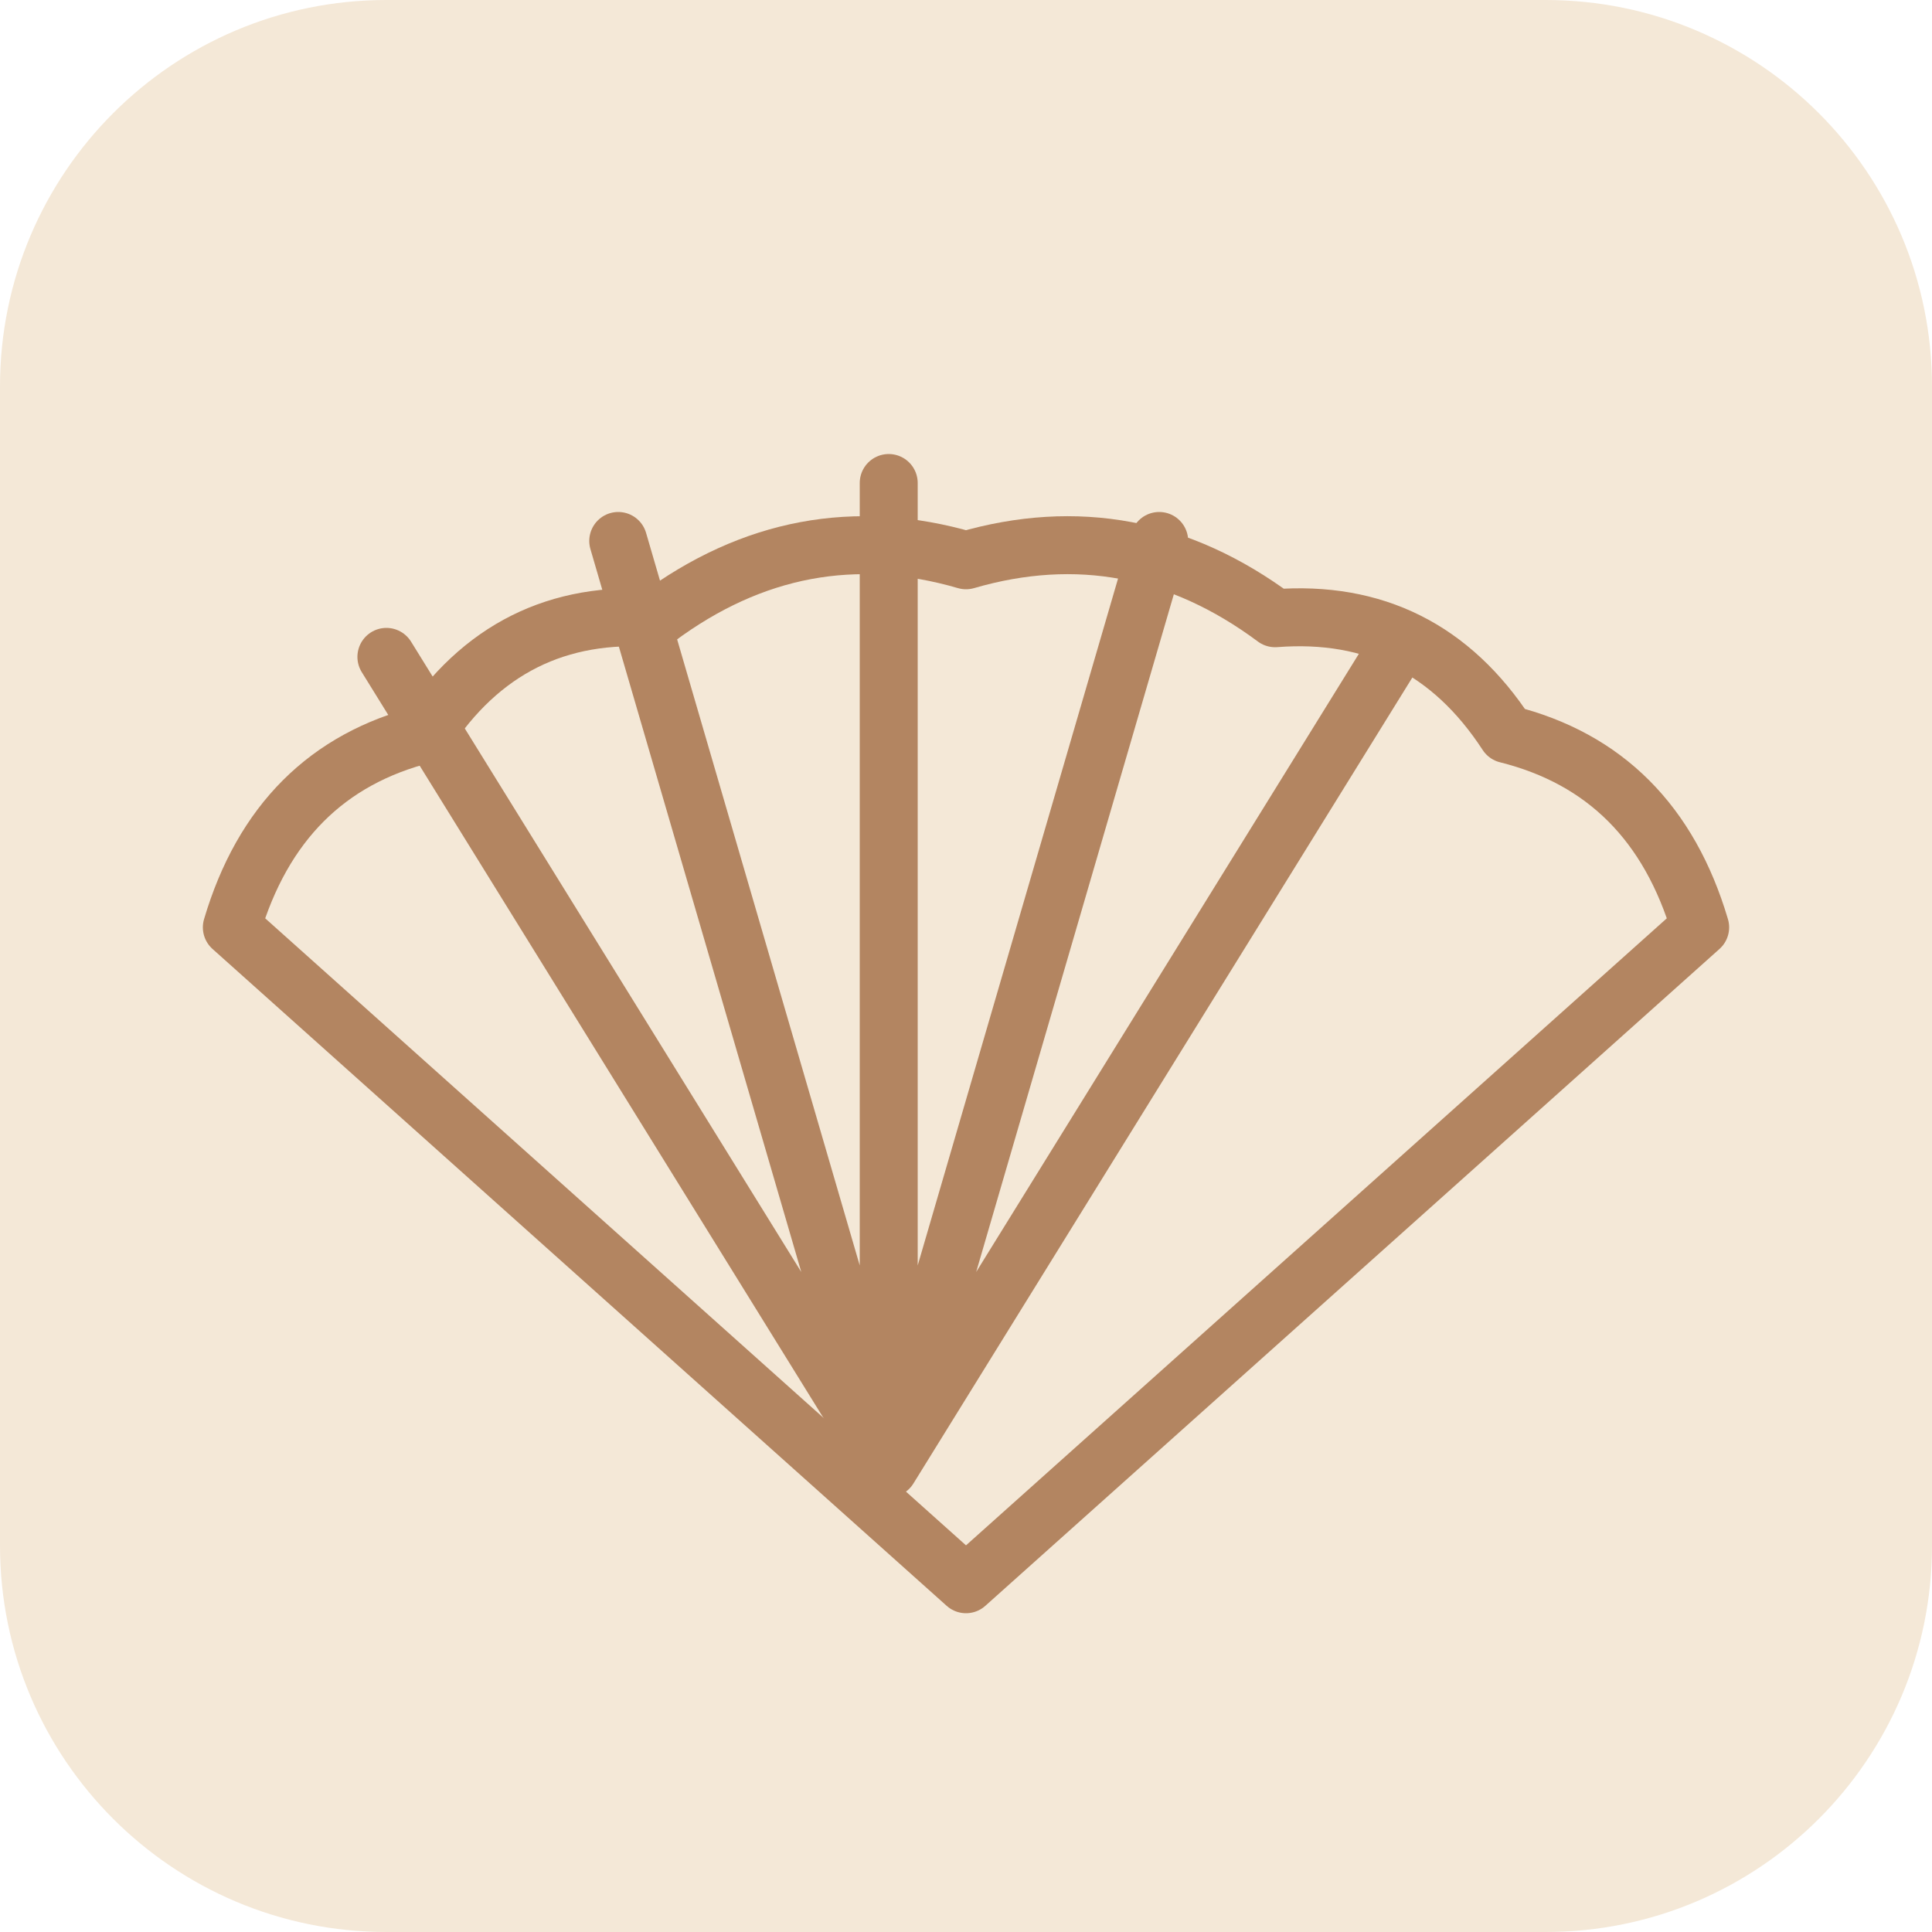
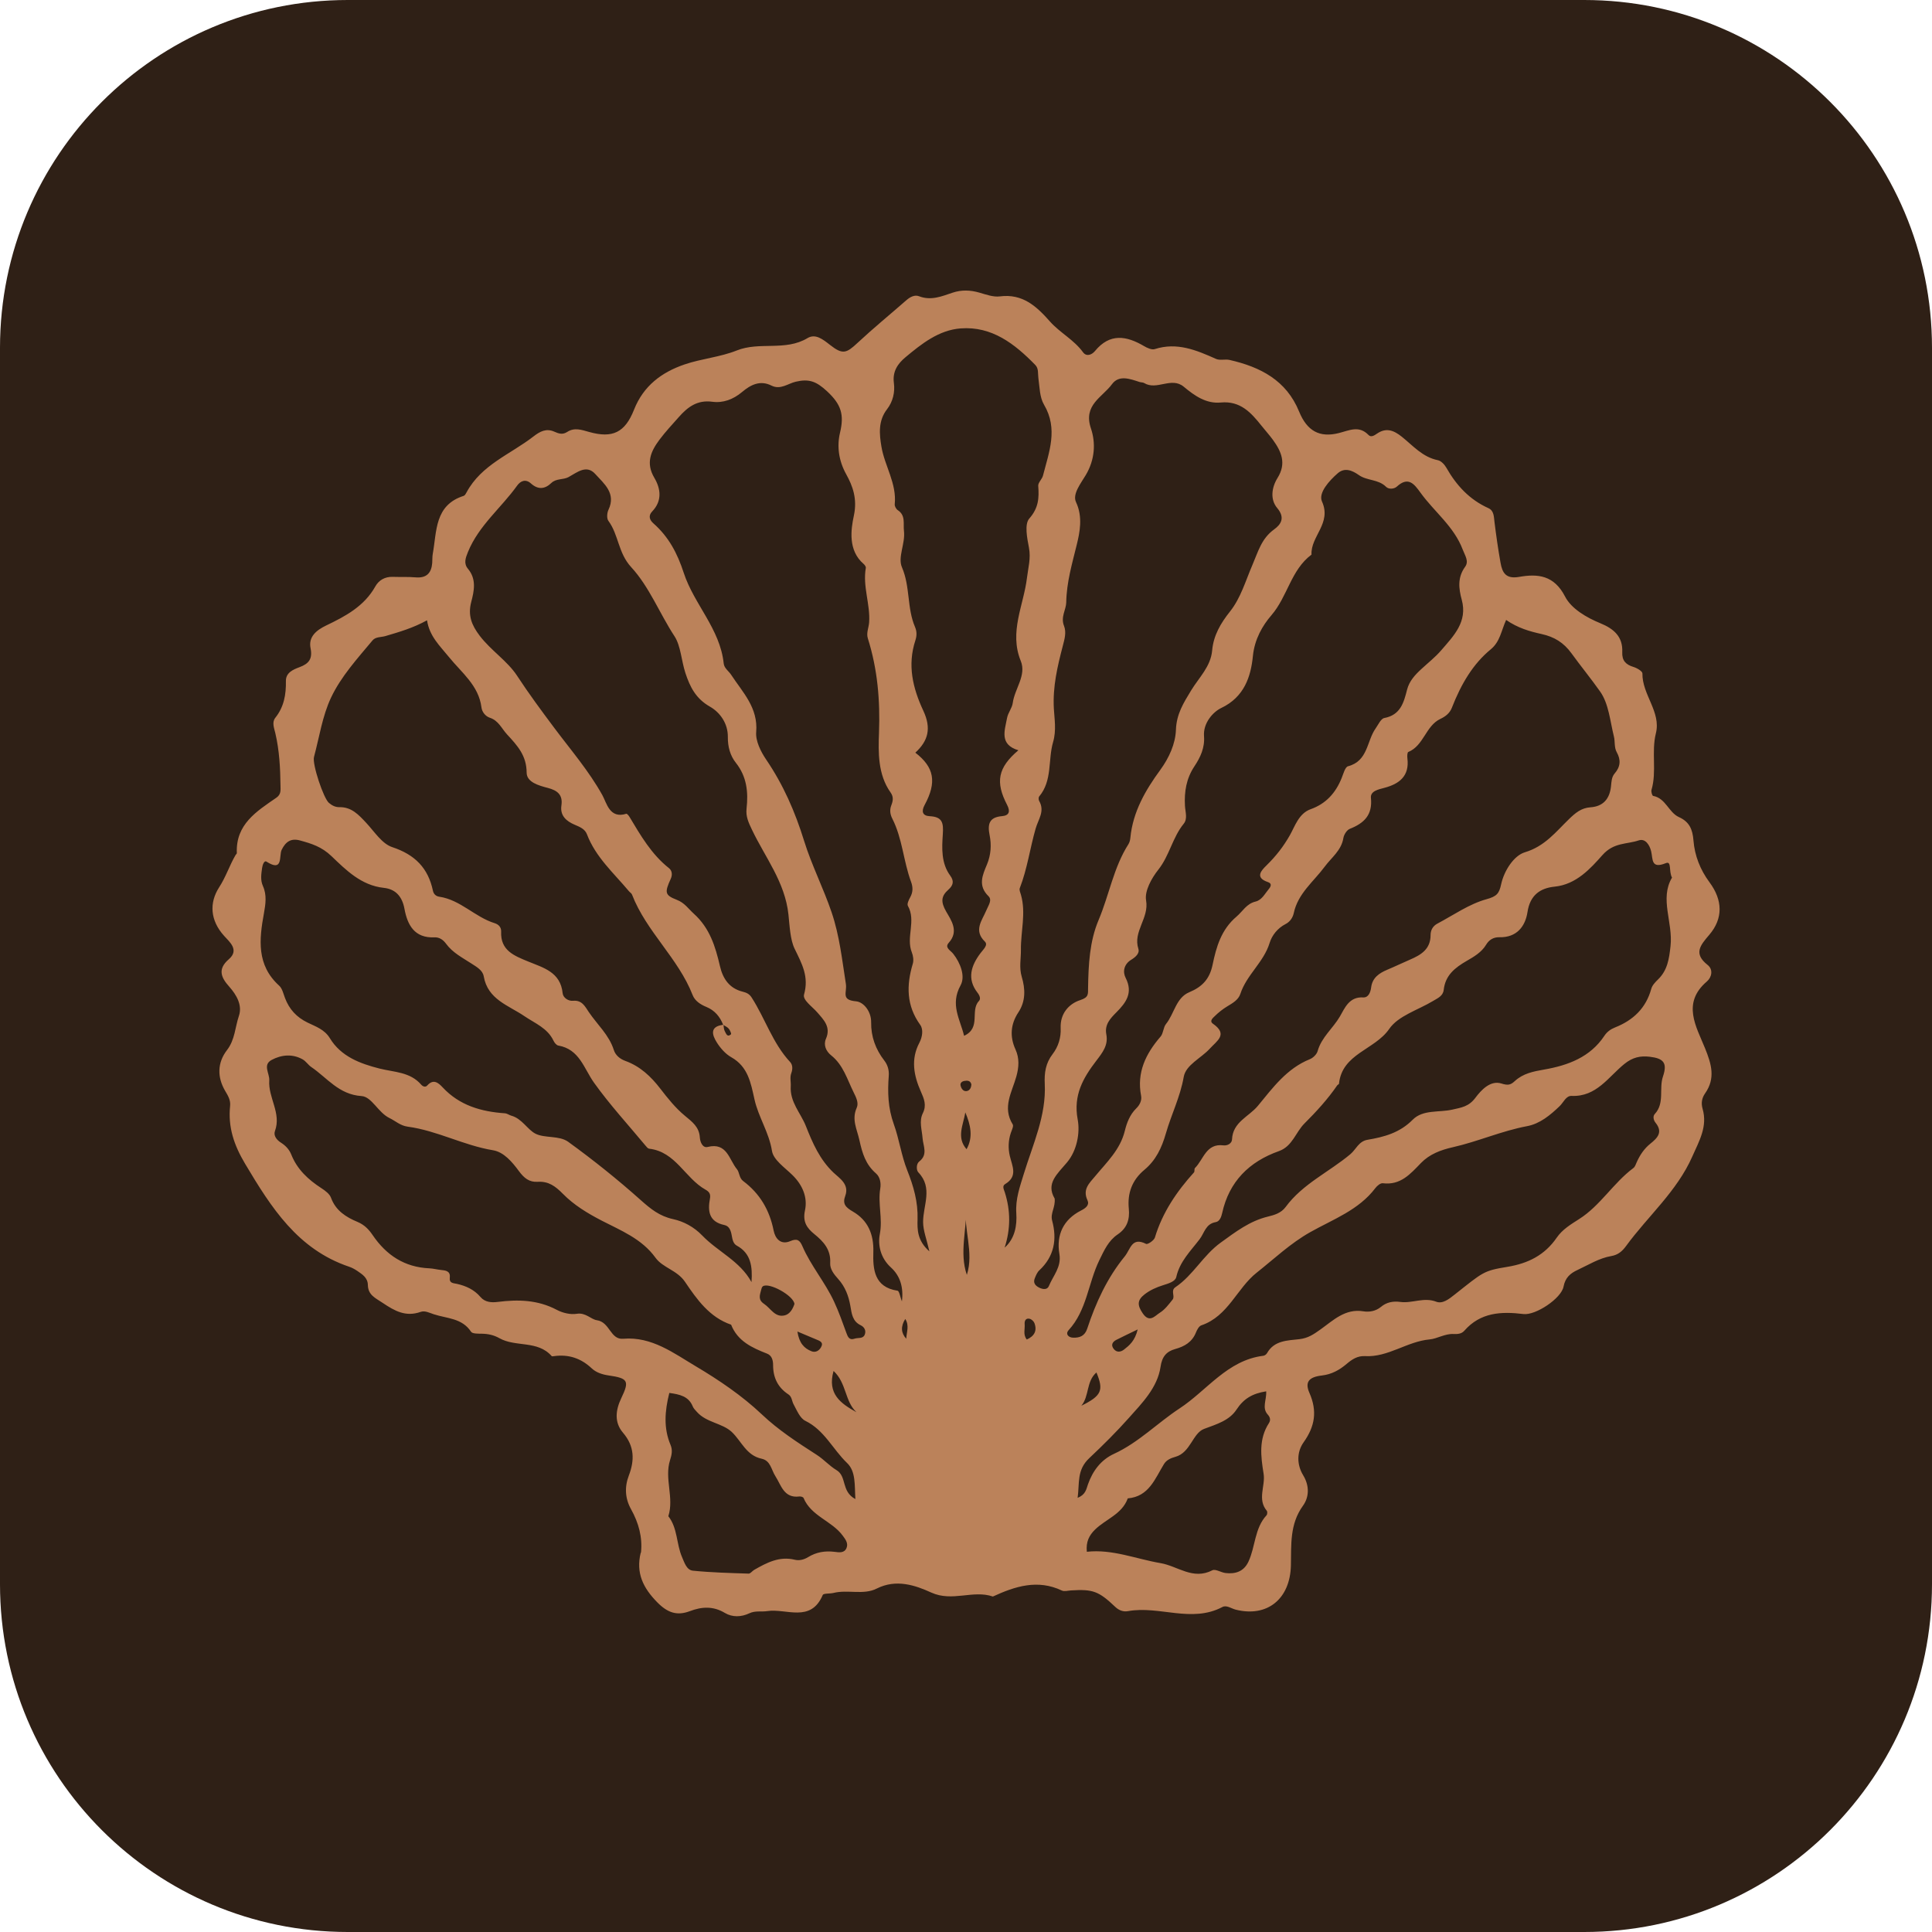
- <svg xmlns="http://www.w3.org/2000/svg" viewBox="0 0 100 100">
-   <rect width="100" height="100" rx="20" fill="#f4e8d7" />
-   <g fill="none" stroke="#b38561" stroke-width="3" stroke-linecap="round" stroke-linejoin="round">
-     <path d="M16 54 Q18.4 45.9 26 44 Q30.3 37.4 38 38 Q45.4 32.5 54 35 Q62.6 32.5 70 38 Q77.7 37.4 82 44 Q89.6 45.9 92 54 L54 88 Z" transform="translate(-4 -6)" />
-     <path d="M50 82 L24 40 M50 82 L36 34 M50 82 L50 31 M50 82 L64 34 M50 82 L76 40" transform="translate(-4 -6)" />
+ <svg xmlns="http://www.w3.org/2000/svg" viewBox="0 0 100 100" role="img" aria-label="La Marquessa">
+   <rect width="100" height="100" rx="18" fill="#2F2016" />
+   <g transform="translate(11.000 15.034) scale(0.145691)" fill="#BB825A">
+     <path d="M152.22,448.44c.58-5.48-.8-10.55-3.55-15.49-2.07-3.71-2.35-7.77-.78-11.89,2.08-5.43,2.07-10.42-2.07-15.26-3.11-3.63-2.67-7.96-.58-12.31,2.94-6.12,2.38-7.03-4.54-8.03-2.28-.33-4.43-1.06-5.95-2.49-3.88-3.65-8.27-5.08-13.46-4.36-.27.04-.68.12-.8-.02-4.99-5.69-12.79-3.11-18.55-6.35-2.03-1.14-3.99-1.55-6.21-1.6-1.34-.03-3.38.06-3.88-.7-3.2-4.88-8.54-4.67-13.2-6.2-1.59-.52-3.19-1.39-4.69-.86-5.31,1.88-9.2-.3-13.52-3.2-2.64-1.77-5.18-2.79-5.25-6.37-.05-2.56-1.97-3.76-3.77-4.99-.9-.61-1.89-1.15-2.91-1.49-18.28-6.18-27.68-21.04-36.92-36.54-3.98-6.67-6.13-13.07-5.34-20.61.21-2.05-.75-3.6-1.75-5.29-2.89-4.92-2.8-10.05.65-14.52,2.84-3.68,2.86-8.13,4.23-12.16,1.26-3.74-.78-7.37-3.45-10.38-2.8-3.14-4.29-6.15-.15-9.72,3.81-3.28.32-6.13-1.66-8.31-4.95-5.47-5.35-11.72-1.76-17.27,2.41-3.71,3.67-7.77,5.83-11.46.14-.24.46-.46.45-.67-.46-10.22,7-14.83,14.03-19.68,1.72-1.19,1.5-2.62,1.48-4.26-.07-6.28-.4-12.53-1.83-18.65-.44-1.89-1.3-3.87,0-5.51,3.08-3.87,3.83-8.24,3.75-13.01-.05-2.98,2.49-4.08,4.8-4.94,3.26-1.21,4.75-2.86,3.96-6.76-.81-4.04,2.06-6.39,5.54-8.06,6.86-3.29,13.52-6.82,17.47-13.88,1.23-2.21,3.41-3.49,6.16-3.4,2.72.09,5.46-.05,8.17.18,3.82.32,5.59-1.49,5.88-5.1.09-1.09,0-2.2.2-3.27,1.45-8.03.62-17.29,10.99-20.59.43-.14.76-.78,1.02-1.25,5.26-9.8,15.57-13.5,23.72-19.82,2.35-1.82,4.57-3.02,7.45-1.73,1.56.69,2.93,1.17,4.59.09,2.55-1.66,5.07-.75,7.81.02,8.27,2.32,12.72.21,15.92-7.92,3.35-8.49,9.83-13.3,17.93-16.07,6.04-2.07,12.65-2.6,18.55-4.96,8.15-3.27,17.26.34,25.15-4.4,2.84-1.71,5.51.47,8.04,2.45,4.45,3.49,5.78,2.94,9.7-.72,5.62-5.24,11.59-10.12,17.38-15.19,1.32-1.16,2.96-2.02,4.49-1.42,4.25,1.65,8.02.06,11.87-1.24,3.23-1.09,6.39-.97,9.65-.02,2.34.68,4.88,1.61,7.19,1.32,8.09-1.04,12.99,3.46,17.81,8.91,3.53,3.99,8.53,6.49,11.76,10.94,1.21,1.66,3.13.91,4.24-.44,5.27-6.41,11.15-5.45,17.42-1.76,1.12.66,2.76,1.42,3.81,1.08,7.92-2.55,14.81.37,21.78,3.48,1.39.62,3.27.01,4.83.37,10.89,2.49,20.13,7.19,24.68,18.33,2.8,6.85,7.21,9.38,14.1,7.65,3.77-.95,7.18-2.82,10.58.69.87.9,2.01.19,2.93-.45,3.27-2.28,5.96-1.27,8.86,1.04,3.97,3.17,7.38,7.26,12.82,8.35,1.15.23,2.38,1.54,3.02,2.67,3.57,6.29,8.22,11.34,14.93,14.36,2.02.91,1.94,3.03,2.18,4.96.6,4.84,1.29,9.68,2.15,14.49.63,3.56,1.93,5.8,6.6,4.98,6.61-1.16,12.41-.63,16.33,7,2.21,4.3,7.58,7.45,12.57,9.49,4.77,1.96,7.99,4.76,7.74,10.24-.14,3.01,1.26,4.44,3.99,5.27,1.23.37,3.18,1.52,3.17,2.29-.12,7.54,6.68,13.66,4.79,21.26-1.67,6.7.37,13.53-1.56,20.12-.19.63.24,2.08.57,2.14,4.5.82,5.51,5.87,9.16,7.52,3.72,1.69,4.86,4.29,5.18,8.33.42,5.33,2.38,10.38,5.69,14.83,4.72,6.36,4.89,12.86-.08,18.68-3.19,3.73-5.71,6.65-.58,10.7,2.07,1.64,1.45,4.4-.26,5.86-9.01,7.71-3.78,16.03-.67,23.71,2.31,5.7,3.78,10.7.02,16.07-1.2,1.71-1.43,3.54-.88,5.46,1.82,6.32-1.21,11.41-3.64,16.92-5.49,12.45-15.77,21.18-23.55,31.84-1.37,1.88-2.9,3.16-5.21,3.55-4.38.75-8.11,3.13-12.05,4.96-2.53,1.17-4.34,2.7-4.95,5.91-.8,4.2-9.92,10.27-14.24,9.74-7.91-.97-15.29-.61-21.03,5.95-.97,1.11-2.41,1.21-3.79,1.14-3.06-.16-5.87,1.69-8.47,1.92-8.09.72-14.76,6.4-23,5.94-2.68-.15-4.63,1.15-6.57,2.8-2.51,2.13-5.28,3.68-8.74,4.08-4.61.54-6.14,2.3-4.45,6.16,2.86,6.51,1.98,11.9-2.06,17.58-2.48,3.48-2.43,7.97-.15,11.71,2.32,3.82,2.1,7.81-.08,10.83-4.76,6.58-4.12,13.91-4.28,21.19-.27,11.93-8.4,18.54-19.62,15.72-1.57-.4-3.25-1.71-4.71-.94-10.98,5.8-22.44-.55-33.54,1.47-1.66.3-3.2-.25-4.5-1.48-5.94-5.64-7.97-6.37-15.8-5.88-1.07.07-2.33.45-3.2.04-8.62-4.08-16.6-1.51-24.51,2.13-7.1-2.44-14.37,2.01-21.91-1.42-5.66-2.58-12.44-4.9-19.35-1.41-4.72,2.39-10.28.28-15.35,1.55-1.3.33-3.56.08-3.84.74-4.26,10.01-12.98,4.67-19.72,5.72-2.05.32-4.25-.23-6.34.77-2.88,1.37-6.04,1.47-8.7-.12-4.17-2.49-8.18-2.25-12.47-.63-4.55,1.72-7.9.57-11.55-3.14-5.03-5.11-7.64-10.39-5.89-17.61ZM181.51,260.83c.15.79.11,1.69.49,2.34.44.75.82,2.33,2.2,1.09.2-.18-.35-1.46-.81-2-.49-.59-1.3-.91-1.97-1.35-1.14-2.92-3.02-5.16-5.98-6.37-2.1-.86-4.07-2.16-4.86-4.19-5.13-13.16-16.46-22.56-21.55-35.73-.18-.47-.75-.78-1.1-1.2-5.37-6.43-11.81-12.07-14.9-20.2-.72-1.9-2.54-2.64-4.37-3.41-2.91-1.24-5.25-3.19-4.71-6.83.57-3.87-1.5-5.38-4.84-6.25-3.19-.83-7.49-2.02-7.51-5.42-.04-6.11-3.25-9.57-6.97-13.6-1.95-2.11-3-4.88-6.11-5.91-1.59-.53-2.78-2.07-2.98-3.7-.97-7.78-7.12-12.39-11.49-17.8-3.25-4.02-6.98-7.41-7.84-13.12-5,2.76-9.91,4.17-14.8,5.61-1.55.46-3.45.2-4.57,1.54-5.39,6.46-11.2,12.82-14.75,20.36-3.07,6.52-4.14,13.99-6.04,21.05-.68,2.55,3.38,14.68,5.3,16.31,1.08.92,2.3,1.55,3.71,1.52,4.34-.09,6.87,2.72,9.53,5.56,2.91,3.11,5.61,7.44,9.26,8.64,8.05,2.66,12.76,7.42,14.46,15.51.25,1.18,1.08,1.93,2.22,2.1,7.55,1.1,12.68,7.24,19.71,9.41,1.47.45,2.37,1.52,2.3,3-.29,6.71,4.63,8.56,9.54,10.59,5.43,2.24,11.55,3.74,12.31,11.29.16,1.59,1.98,2.85,3.7,2.69,3.18-.3,4.25,2.02,5.58,3.99,3.01,4.46,7.2,8.12,8.9,13.49.6,1.9,2.21,3.19,4.04,3.86,5.29,1.91,9.12,5.51,12.49,9.89,2.64,3.43,5.41,6.89,8.72,9.62,2.64,2.18,5.08,3.98,5.31,7.7.1,1.65,1.01,3.82,2.77,3.38,6.92-1.73,7.61,4.54,10.41,7.9.91,1.09.77,3.13,2.2,4.2,5.94,4.44,9.39,10.32,10.84,17.61.55,2.77,2.47,5.22,5.93,3.74,2.39-1.02,3.34-.4,4.3,1.83,3.01,6.96,8.03,12.75,11.26,19.71,1.71,3.68,3.01,7.4,4.38,11.15.46,1.27,1.01,2.63,2.85,1.98,1.23-.44,2.98.12,3.62-1.38.59-1.39-.02-2.73-1.42-3.4-2.94-1.41-3.19-4.14-3.66-6.86-.61-3.53-1.85-6.82-4.31-9.55-1.48-1.64-2.98-3.53-2.86-5.69.27-4.75-2.32-7.59-5.63-10.28-2.61-2.12-4.21-4.33-3.33-8.4,1-4.62-.84-9.03-4.44-12.56-2.72-2.67-6.77-5.41-7.28-8.58-1.05-6.61-4.83-12.05-6.22-18.33-1.3-5.85-2.28-11.61-8.24-14.97-2.04-1.15-3.82-3.17-5.1-5.19-1.75-2.75-2.64-5.76,2.31-6.34ZM281.38,340.1c3.71-3.27,4.46-7.9,4.18-12.28-.33-5.08,1.27-9.39,2.69-14.04,3.2-10.44,7.98-20.6,7.42-31.89-.19-3.92.31-7.36,2.79-10.59,2.02-2.63,3.02-5.84,2.86-9.24-.23-5.12,2.9-8.63,6.92-9.93,3.13-1.01,2.78-2.15,2.82-4.43.13-8.17.54-16.47,3.73-24.01,3.77-8.91,5.32-18.69,10.62-26.99.42-.66.61-1.53.68-2.32.9-9.18,5.36-16.85,10.61-24.03,3.19-4.36,5.39-9.34,5.57-14.22.2-5.68,2.7-9.57,5.38-14,2.76-4.55,6.98-8.48,7.49-14.22.48-5.39,3.04-9.7,6.35-13.86,3.83-4.81,5.54-10.94,7.92-16.45,2.07-4.79,3.22-9.46,7.78-12.74,2.34-1.69,4-4.08,1.08-7.54-2.63-3.11-1.96-7.4.11-10.73,3.2-5.14,1.39-9.33-1.64-13.5-1.27-1.75-2.74-3.36-4.09-5.06-3.71-4.66-7.52-8.87-14.43-8.22-5.23.5-9.34-2.42-13.17-5.61-4.38-3.65-9.58,1.43-14.07-1.31-.44-.27-1.07-.2-1.59-.36-3.43-1.1-7.33-2.65-9.86.8-3.39,4.62-10.29,7.34-7.46,15.67,1.76,5.19,1.41,11.11-1.8,16.54-1.72,2.92-4.86,6.78-3.49,9.67,2.48,5.25,1.31,10.79.29,14.99-1.67,6.87-3.65,13.4-3.77,20.65-.04,2.51-2.04,5.16-.8,8.28.92,2.31.21,4.73-.43,7.19-1.89,7.25-3.6,14.41-3.17,22.23.2,3.61.95,7.73-.27,11.9-1.86,6.34-.18,13.63-4.95,19.34-.26.31-.23,1.15,0,1.56,2.09,3.68-.28,6.45-1.25,9.83-2.01,6.99-2.96,14.29-5.63,21.15-.25.64.17,1.58.4,2.34,1.88,6.51-.08,13.05,0,19.58.04,3.2-.69,6.29.3,9.61,1.26,4.22,1.46,8.58-1.21,12.62-2.74,4.14-3.12,8.56-1.02,13.16,1.43,3.13,1.23,6.3.31,9.6-1.54,5.55-5.07,10.97-1.3,17.02.4.64-.33,2.05-.67,3.06-.9,2.67-.97,5.51-.37,8.1.86,3.71,2.98,7.29-1.66,10.07-1.14.69-.42,1.91-.09,2.95,2.05,6.5,2.08,12.96-.09,19.68ZM254.69,341.42c-.99-4.39-2.23-7.42-2.24-10.45-.02-5.95,3.61-12.12-1.7-17.66-.75-.79-.76-3.01.31-3.84,3.21-2.47,1.4-5.52,1.2-8.3-.22-2.98-1.31-6.03.09-8.86,1.42-2.87.43-5.16-.71-7.73-2.51-5.66-3.62-11.45-.51-17.32,1.09-2.07,1.44-4.76.31-6.33-4.96-6.87-4.95-14.07-2.65-21.74.36-1.21.14-2.82-.35-4.04-2.14-5.37,1.61-11.2-1.4-16.53-.37-.66.32-2.12.83-3.04,1.02-1.83,1-3.59.3-5.49-2.72-7.33-3.06-15.37-6.66-22.44-.79-1.55-.99-3.11-.36-4.73.61-1.58.88-2.98-.26-4.58-4.54-6.37-4.37-14.33-4.11-21.15.43-11.6-.51-22.64-3.97-33.61-.59-1.89.32-3.75.46-5.6.47-6.49-2.35-12.82-1.17-19.41.07-.41-.38-1.07-.77-1.4-5.61-4.8-4.54-12.21-3.47-17.22,1.28-5.97-.46-10.55-2.69-14.57-2.8-5.04-3.36-10.14-2.23-14.88,1.51-6.35.45-9.97-4.58-14.65-3.89-3.62-6.47-4.52-11.16-3.43-2.77.65-5.42,2.98-8.62,1.38-4.09-2.05-7.46-.24-10.47,2.3-3.12,2.62-6.73,3.96-10.57,3.44-5.32-.72-8.74,1.88-11.88,5.44-2.34,2.65-4.77,5.24-6.89,8.07-3.05,4.08-4.91,8.26-1.82,13.49,2.28,3.85,2.88,8.19-.74,11.96-1.52,1.58-.88,3.09.42,4.24,5.42,4.78,8.5,10.58,10.79,17.61,3.62,11.1,12.91,19.87,14.19,32.18.18,1.7,1.78,2.68,2.66,4.03,4.08,6.24,9.61,11.66,8.88,20.31-.27,3.18,1.64,6.99,3.57,9.83,6.08,8.96,10.23,18.44,13.48,28.93,2.62,8.45,6.82,16.69,9.75,25.31,2.82,8.3,3.72,16.91,5.06,25.4.49,3.09-1.9,5.72,3.63,6.21,2.67.24,5.4,3.58,5.35,7.43-.07,5.11,1.57,9.61,4.7,13.65,1.18,1.53,1.71,3.37,1.56,5.39-.44,5.83-.3,11.36,1.8,17.2,1.9,5.26,2.67,11.11,4.77,16.39,2.24,5.64,3.84,11.18,3.66,17.34-.1,3.61-.17,7.6,4.23,11.46ZM244.92,359.17c.63-4.92-.58-9.05-3.9-12.07-3.68-3.35-4.7-7.89-3.94-11.89,1.05-5.51-.75-10.79.15-16.15.32-1.94-.06-4.09-1.51-5.36-3.68-3.2-4.85-7.08-5.9-11.83-.87-3.96-2.83-7.3-.95-11.51.77-1.72-.22-3.7-1.1-5.47-2.29-4.61-3.68-9.72-7.98-13.14-1.86-1.48-2.8-3.74-1.86-5.88,1.85-4.22-.81-6.77-3.07-9.38-1.78-2.06-5.26-4.39-4.71-6.34,1.8-6.38-.72-10.88-3.37-16.33-1.54-3.18-1.75-8.09-2.17-12.1-1.23-11.56-8.26-20.27-12.94-30.09-1.22-2.57-2.26-4.68-1.94-7.58.65-5.8.1-11.33-3.8-16.24-2.02-2.54-2.89-5.71-2.85-9.2.05-4.7-2.69-8.66-6.36-10.75-5-2.84-7.09-6.98-8.73-11.99-1.42-4.35-1.64-9.62-3.85-13-5.32-8.13-8.95-17.58-15.39-24.56-4.68-5.08-4.44-11.5-8.11-16.46-.64-.86-.5-2.83.03-3.93,2.79-5.89-1.6-9.28-4.68-12.7-3.13-3.47-6.42-.6-9.52,1.09-1.88,1.02-4.36.42-6.1,2.09-2.33,2.24-4.73,2.42-7.24.17-1.89-1.7-3.71-.92-4.92.78-5.68,7.93-13.61,14.16-17.44,23.52-.92,2.25-1.59,4.15,0,6.04,3.09,3.69,2.15,7.93,1.15,11.73-1.27,4.84.16,8.29,3,12.03,3.99,5.25,9.85,8.96,13.28,14.21,4.22,6.45,8.71,12.5,13.3,18.64,5.78,7.72,12.23,15.2,17.01,23.8,1.54,2.78,2.56,8.47,8.49,6.6.24-.08.85.62,1.12,1.07,3.97,6.63,7.82,13.33,14.05,18.25,1.08.85,1.28,2.33.64,3.75-2.2,4.86-2.19,5.83,2.14,7.5,2.79,1.08,4.08,3.16,6.03,4.92,5.68,5.1,7.69,11.7,9.3,18.65,1.03,4.47,3.35,7.88,8.02,9.05,1.4.35,2.41.8,3.23,2.08,4.82,7.48,7.46,16.25,13.67,22.91.96,1.03.93,2.6.44,3.91-.6,1.6-.11,3.17-.21,4.68-.36,5.66,3.51,9.49,5.37,14.17,2.4,6.06,4.91,11.89,9.86,16.59,2,1.9,5.66,4.06,4.14,8.19-1.06,2.86.06,4.07,2.73,5.62,5.24,3.05,7.43,7.94,7.24,14.35-.18,6.04.26,12.5,8.59,13.75.64.1.96,2.26,1.56,3.8ZM299.18,322.55c.36,3.17-1.6,5.24-.89,7.89,1.8,6.67.76,12.73-4.55,17.68-.76.7-1.2,1.81-1.61,2.81-.62,1.52.05,2.56,1.46,3.29,1.37.71,2.97.9,3.55-.53,1.5-3.68,4.52-6.72,3.73-11.39-1.15-6.8,1.42-12.26,7.73-15.45,1.74-.88,3.01-1.98,2.24-3.64-1.81-3.91.67-6.04,2.78-8.58,4.1-4.95,8.87-9.38,10.51-16.12.66-2.71,1.77-5.71,4.05-7.93,1.15-1.11,2.04-2.75,1.72-4.44-1.61-8.34,1.66-14.97,6.92-21.07,1.01-1.17.94-3.25,1.92-4.46,2.96-3.66,3.55-9.33,8.27-11.29,4.67-1.94,7.24-4.75,8.28-9.73,1.32-6.36,3.06-12.52,8.52-17.15,2.19-1.86,3.54-4.57,6.74-5.33,2.26-.54,3.29-2.76,4.69-4.42.75-.89,1.24-1.98-.25-2.49-4.87-1.64-2.31-4.2-.5-5.98,3.28-3.22,5.93-6.58,8.26-10.68,1.78-3.13,3.16-7.74,7.37-9.24,5.5-1.96,8.91-5.81,11.03-11.07.61-1.5,1.21-3.91,2.27-4.19,7.11-1.86,6.61-8.95,9.8-13.45.94-1.33,1.86-3.46,3.08-3.69,5.78-1.08,6.92-5.51,8.09-10.07.78-3.05,2.8-5.23,5.02-7.28,2.39-2.22,5-4.25,7.11-6.71,4.41-5.13,9.44-10.1,7.29-17.97-1.1-4.02-1.54-7.92,1.2-11.69,1.45-1.99-.06-4.02-.84-6.1-3.09-8.22-10.1-13.43-15.01-20.23-2.25-3.12-4.35-5.88-8.4-2.17-.98.9-2.9,1.03-3.85.07-2.71-2.72-6.73-2.1-9.63-4.15-2.39-1.69-5.05-2.79-7.5-.67-3.07,2.66-6.99,7.02-5.62,10.05,3.52,7.76-4.08,12.37-3.72,18.87-7.3,5.41-8.49,14.87-14.25,21.54-3.12,3.61-5.97,8.46-6.57,14.46-.72,7.28-3.03,14.58-11.25,18.49-2.93,1.39-6.47,5.36-6.12,9.99.32,4.13-1.3,7.56-3.4,10.71-2.9,4.35-3.65,9.04-3.37,14.05.12,2.17,1.01,4.59-.45,6.38-3.99,4.9-5.05,11.32-9.02,16.32-2.39,3-4.92,7.57-4.34,10.9,1.12,6.35-4.73,11.04-2.74,17.22.53,1.64-1.11,3-2.54,3.87-2.61,1.59-3.09,4.28-1.99,6.42,2.72,5.33.17,8.8-3.29,12.27-2.13,2.14-4.24,4.34-3.57,7.81.74,3.87-1.31,6.44-3.59,9.42-4.58,5.99-8.22,12.15-6.58,20.84.89,4.71-.26,11.02-3.76,15.2-3.47,4.14-7.59,7.47-4.45,12.83ZM459.58,117.06c-1.77,3.94-2.15,7.71-5.45,10.43-6.22,5.13-10.43,12.07-13.85,20.82-.75,1.91-2.29,3.07-4.03,3.89-5.28,2.49-5.89,9.49-11.43,11.77-.37.15-.41,1.54-.31,2.31.75,6.19-2.79,8.99-8.12,10.41-2.13.57-5.09,1.13-4.84,3.59.62,6.1-2.44,8.99-7.52,11-1.05.42-2.07,2.05-2.27,3.26-.71,4.42-4.22,6.91-6.6,10.13-3.95,5.34-9.54,9.53-11.03,16.56-.33,1.53-1.3,3.05-2.87,3.85-2.85,1.45-4.87,4.01-5.7,6.72-2.11,6.89-8.19,11.34-10.4,18.11-.7,2.13-2.74,3.28-4.65,4.43-1.61.97-3.13,2.18-4.47,3.5-.61.6-2,1.7-.6,2.68,5.43,3.78,1.43,6.03-1.13,8.84-3.11,3.42-8.52,5.75-9.27,10.05-1.24,7.09-4.4,13.32-6.32,20.01-1.51,5.26-3.6,9.62-7.65,12.99-4.4,3.66-6.07,8.33-5.54,13.77.39,3.94-.66,6.96-3.95,9.18-3.31,2.24-4.79,5.63-6.51,9.14-3.99,8.16-4.43,17.85-10.96,24.92-1.11,1.2-.18,2.57,1.63,2.63,2.36.07,4.15-.6,5.01-3.19,3.06-9.26,7.07-18,13.32-25.67,2.11-2.59,2.47-7.05,7.6-4.46.56.28,2.81-1.22,3.12-2.24,2.69-8.92,7.74-16.35,13.89-23.16.31-.35.04-1.24.36-1.56,3.06-3.04,3.94-8.81,10.08-8.05,1.53.19,3.03-.74,3.08-2.1.26-6.21,6-8.08,9.18-11.93,5.3-6.43,10.28-13.29,18.47-16.58,1.14-.46,2.44-1.72,2.76-2.86,1.37-4.94,5.44-8.08,7.9-12.29,1.76-3.02,3.29-7.1,8.31-6.8,1.82.11,2.58-1.78,2.8-3.52.43-3.45,2.81-5.08,5.71-6.3,2.74-1.15,5.41-2.44,8.14-3.62,3.91-1.68,7.29-3.73,7.27-8.73,0-1.73.83-3.2,2.39-4.03,5.77-3.05,11.31-6.99,17.46-8.68,3.66-1.01,4.51-2.01,5.21-5.27,1.07-4.96,4.6-10.26,8.44-11.41,7.11-2.13,11-7.26,15.68-11.79,2.26-2.19,4.37-3.97,7.61-4.19,4.54-.3,6.82-3.01,7.3-7.37.18-1.64.18-3.35,1.31-4.65,2.07-2.37,2.26-4.83.75-7.53-.98-1.74-.56-3.77-1.01-5.58-1.36-5.45-1.83-11.65-4.89-15.98-3.22-4.56-6.89-9.04-10.21-13.62-2.77-3.81-6.08-5.82-10.58-6.82-4.22-.93-8.47-2.13-12.62-5.02ZM286.3,163.36c-6.82-2.05-4.86-6.99-4.02-11.49.34-1.84,1.78-3.49,2.02-5.32.68-5.07,4.94-9.79,2.84-14.94-4.2-10.3,1.05-19.8,2.21-29.51.43-3.61,1.44-6.91.7-10.74-.66-3.42-1.63-8.33.12-10.32,3.3-3.75,3.52-7.29,3.18-11.61-.09-1.16,1.36-2.36,1.69-3.65,2.13-8.34,5.47-16.57.36-25.21-1.56-2.64-1.55-6.27-2-9.48-.22-1.6.16-3.34-1.1-4.63-7.3-7.48-15.4-13.82-26.51-12.98-7.74.59-13.86,5.45-19.63,10.27-2.69,2.25-4.64,5-4.09,9.13.43,3.21-.32,6.59-2.43,9.31-3.18,4.1-2.76,8.8-1.99,13.33,1.16,6.88,5.48,13.06,4.72,20.44-.07.67.49,1.7,1.08,2.09,2.88,1.9,1.88,4.78,2.2,7.41.53,4.44-2.27,9.29-.72,12.88,2.98,6.91,1.75,14.47,4.64,21.19.69,1.6.67,3.15.14,4.77-2.88,8.77-.97,16.91,2.82,25.02,2.9,6.22,1.76,10.67-2.84,14.89,6.72,5.19,7.7,10.46,3.3,18.59-1.25,2.31-.74,3.85,1.8,3.98,4.53.23,4.94,2.33,4.66,6.46-.33,4.92-.61,10.25,2.66,14.69,1.41,1.92,1.05,3.42-.68,4.95-2.59,2.3-2.75,4.34-.8,7.75,1.72,3.01,4.68,6.98.94,11.11-1.58,1.75.62,2.7,1.57,3.91,2.63,3.34,4.37,8.06,2.62,11.22-3.78,6.85-.18,11.97,1.25,17.93,6.16-2.83,2.03-8.95,5.28-12.37.72-.76.27-1.94-.5-2.93-3.89-4.98-2.23-9.73,1.07-14.09,1.03-1.36,2.77-2.88,1.53-4.09-4.12-4-.93-7.58.47-10.98.75-1.83,2.24-3.75.82-5.14-3.87-3.77-2.09-7.55-.54-11.27,1.43-3.44,1.63-6.95.94-10.41-.79-3.96-.14-6.38,4.42-6.76,2.56-.22,2.99-1.69,1.79-4-4.23-8.13-3.29-13.23,4.02-19.41ZM228.39,429.38c-.31-4.98.2-9.8-2.94-12.8-5.07-4.85-8.06-11.69-14.84-14.99-1.91-.93-3.02-3.75-4.18-5.88-.63-1.15-.56-2.68-1.83-3.51-3.75-2.45-5.44-5.95-5.44-10.37,0-1.71-.41-3.43-2.14-4.11-5.36-2.1-10.47-4.43-12.78-10.29-7.71-2.64-12.17-9.01-16.39-15.24-2.79-4.12-7.9-4.98-10.46-8.53-4.88-6.77-12.38-9.71-19.09-13.18-5.14-2.66-9.92-5.57-13.79-9.51-2.73-2.77-5.14-4.54-9-4.3-3,.19-4.85-1.35-6.66-3.81-2.35-3.18-5.32-6.76-9.2-7.4-10.45-1.72-19.85-6.98-30.31-8.38-2.62-.35-4.32-2.02-6.45-3.05-4.08-1.96-6.29-7.58-9.94-7.82-8.09-.53-12.2-6.47-17.87-10.32-1.12-.76-1.89-2.06-3.05-2.71-3.64-2.05-7.53-1.66-10.99.17-3.34,1.77-.71,4.81-.88,7.3-.43,6.15,4.37,11.61,2.02,17.99-.59,1.61.61,3.16,2.1,4.1,1.67,1.06,2.97,2.42,3.7,4.25,2.11,5.31,6.05,8.93,10.72,11.96,1.33.87,2.91,2.02,3.4,3.4,1.66,4.58,5.4,6.9,9.37,8.55,2.52,1.05,4.08,2.73,5.41,4.69,4.88,7.18,11.36,11.44,20.18,11.82,1.35.06,2.69.44,4.04.57,1.72.16,3.46.39,3.2,2.67-.25,2.13,1.27,1.99,2.49,2.27,3.27.73,6.17,2.05,8.41,4.68,1.59,1.88,3.95,2.02,6.07,1.75,7.29-.93,14.3-.76,21.04,2.81,2.07,1.1,4.85,1.77,7.11,1.4,3.16-.51,5.05,1.99,7.1,2.28,4.71.66,4.75,6.99,9.4,6.59,10.14-.86,18,5.18,25.75,9.77,8.21,4.87,16.45,10.45,23.42,17.04,6.02,5.71,12.79,10.06,19.58,14.44,2.55,1.64,4.49,3.91,6.97,5.39,3.83,2.28,1.61,7.56,6.72,10.3ZM307.36,428.95c2.85-1.16,3.05-3.06,3.65-4.77,1.7-4.79,4.58-8.71,9.27-10.87,8.75-4.02,15.43-10.98,23.29-16.13,9.77-6.41,16.97-17.14,29.78-18.71.47-.06,1.05-.5,1.29-.92,2.56-4.56,7.3-4.48,11.47-4.97,3.15-.37,5.07-1.71,7.59-3.51,4.36-3.1,8.7-7.46,15.16-6.39,2.05.34,4.43-.05,6.22-1.55,2.05-1.72,4.38-2.12,6.91-1.78,4.24.57,8.35-1.78,12.77-.08,2.24.86,4.49-.91,6.54-2.54,10.17-8.03,10.15-8.44,18.73-9.85,7.42-1.22,13.27-4.18,17.53-10.37,2.03-2.94,4.98-4.7,8-6.63,7.5-4.77,12.11-12.8,19.24-18.11.6-.44.86-1.38,1.2-2.12,1.14-2.53,2.66-4.8,4.83-6.53,2.57-2.05,4.53-4.12,1.82-7.46-.71-.88-1.01-2.27-.27-3.06,3.61-3.88,1.44-8.96,2.92-13.34,1.63-4.83.24-6.44-4.72-7.02-3.29-.39-6.05.18-8.99,2.56-5.66,4.57-9.91,11.74-18.75,11.35-1.98-.09-2.87,2.32-4.23,3.62-3.34,3.21-7,6.27-11.58,7.13-9.03,1.69-17.44,5.46-26.33,7.47-4.4.99-8.35,2.5-11.38,5.63-3.8,3.93-7.27,7.97-13.56,7.18-.81-.1-2.02.9-2.63,1.71-5.92,7.84-15.05,11.11-23.11,15.65-7.1,3.99-12.89,9.54-19.08,14.43-6.99,5.52-10.1,15.45-19.63,18.69-.85.29-1.54,1.57-1.93,2.55-1.36,3.39-4.03,4.95-7.36,5.87-3.14.87-4.69,2.72-5.21,6.3-1.09,7.47-6.71,13.05-11.23,18.14-4.35,4.9-9.22,9.74-14.09,14.32-4.51,4.24-3.42,8.82-4.14,14.11ZM518.54,208.65c-1.26-2.26-.05-6.08-2.22-5.19-5.36,2.18-4.54-1.48-5.22-4.22-.56-2.28-2.07-4.65-4.42-3.86-4.29,1.45-8.81.63-12.9,5.23-4.19,4.71-9.25,10.42-16.96,11.2-5.16.52-8.74,3.02-9.65,9.03-.78,5.11-3.84,9.09-9.97,8.94-2.11-.05-3.69.92-4.74,2.68-1.62,2.7-4.36,4.27-6.84,5.7-4.23,2.45-7.63,5.11-8.21,10.31-.25,2.22-2.16,2.97-3.8,3.96-5.32,3.21-12.35,5.25-15.56,9.92-5.13,7.47-16.74,8.73-17.85,19.49-.02.2-.45.32-.6.53-3.39,4.95-7.53,9.46-11.66,13.57-3.16,3.15-4.26,8.12-9.09,9.83-10.54,3.74-17.69,10.79-20.16,22.04-.3,1.36-.9,2.95-2.27,3.18-3.63.63-4,3.82-5.75,6.1-3.23,4.23-7.03,7.88-8.28,13.42-.36,1.62-2.83,2.31-4.72,2.91-2.33.73-4.57,1.71-6.56,3.26-2.68,2.09-2.53,3.91-.66,6.68,2.44,3.61,4.38.9,6.1-.17,1.79-1.11,3.17-2.97,4.53-4.67.98-1.22-.8-3.19,1.01-4.41,6.33-4.26,9.82-11.31,16.11-15.85,5.31-3.83,10.25-7.65,16.75-9.23,2.22-.54,4.68-1.21,6.32-3.44,6.03-8.19,15.39-12.38,22.97-18.73,2.02-1.69,2.95-4.59,6.11-5.12,5.9-.99,11.46-2.49,16.03-7.12,3.62-3.67,9.31-2.52,14.05-3.59,3.23-.73,5.87-1.05,8.22-4.19,2.02-2.7,5.32-6.35,9.27-5.09,2.34.75,3.28.49,4.73-.85,2.94-2.73,6.59-3.44,10.44-4.11,8.46-1.48,16.35-4.37,21.41-12.01.98-1.48,2.3-2.36,3.8-2.96,6.47-2.57,10.97-6.86,12.86-13.75.34-1.22,1.41-2.34,2.37-3.27,3.41-3.29,3.97-7.4,4.46-11.9.93-8.38-3.94-16.72.5-24.26ZM191.49,352.26c.38-5.44-.19-10.18-5.24-12.92-1.27-.69-1.54-2.21-1.78-3.56-.3-1.7-.82-3.39-2.64-3.76-5.48-1.14-5.94-4.97-5.11-9.37.33-1.72-.34-2.5-1.61-3.21-7.23-4.05-10.56-13.46-19.98-14.53-.45-.05-.9-.61-1.24-1.02-6.16-7.42-12.72-14.55-18.32-22.38-3.66-5.12-5.17-11.93-12.73-13.25-.65-.11-1.36-1-1.69-1.7-2.14-4.53-6.6-6.18-10.39-8.77-5.59-3.81-12.98-5.87-14.41-14.13-.37-2.16-2.51-3.33-4.41-4.56-3.17-2.06-6.64-3.82-8.97-7.01-1-1.36-2.36-2.36-4.14-2.27-7.1.32-9.59-4.43-10.64-10.14-.81-4.41-3.18-7-7.33-7.44-8.03-.85-13.48-6.37-18.61-11.28-3.51-3.36-7.08-4.44-11.16-5.56-3.22-.88-5.11.45-6.52,3.31-1.04,2.13.67,8.08-5.38,4.22-.84-.54-1.43,1.16-1.58,2.26-.29,2.17-.66,4.27.31,6.43,1.41,3.13.94,6.38.35,9.64-1.7,9.29-2.68,18.41,5.41,25.73,1.1,1,1.49,2.85,2.06,4.36,1.52,4.01,4.08,6.84,8.06,8.77,2.84,1.38,6,2.42,7.89,5.53,3.96,6.54,10.81,9.05,17.62,10.78,5.25,1.33,10.88,1.16,14.84,5.74.51.59,1.46,1.04,2.13.29,2.19-2.45,3.92-1.01,5.47.65,5.99,6.44,13.7,8.64,22.12,9.22.78.05,1.51.63,2.29.85,3.81,1.04,5.73,4.96,8.6,6.41,3.25,1.65,8.43.57,11.59,2.86,8.91,6.46,17.54,13.36,25.75,20.69,3.53,3.15,6.68,5.73,11.53,6.79,3.71.81,7.37,2.72,10.37,5.84,5.51,5.73,13.37,9.01,17.47,16.51ZM374.33,391.11c-4.94.77-8.04,2.68-10.52,6.46-2.57,3.92-7.04,5.21-11.52,6.88-4.09,1.52-4.8,8.41-10.18,9.92-1.54.43-3.16,1.07-4.08,2.57-3.21,5.21-5.33,11.56-12.87,12.2-2.03,5.64-7.81,7.35-11.64,11.1-2.04,2-3.27,4.31-2.9,7.87,9.05-1.01,17.47,2.55,26.21,4.04,6.1,1.04,11.46,6.09,18.38,2.54,1.1-.56,3.08.78,4.68.97,3.53.42,6.5-.53,8.14-4.03,2.51-5.35,2.13-11.83,6.44-16.5.28-.31.34-1.26.09-1.57-3.47-4.15-.44-8.83-1.14-13.17-1-6.2-1.79-12.32,1.9-18,.71-1.09.36-2.16-.38-2.97-2.24-2.43-.42-5.15-.6-8.34ZM162.29,391.66c-1.64,6.51-2.07,12.55.42,18.45.82,1.94.42,3.61-.18,5.5-2.05,6.54,1.52,13.29-.59,19.87,3.34,4.25,2.82,9.81,4.87,14.53.91,2.1,1.64,4.59,3.87,4.82,6.57.66,13.18.82,19.79,1.04.64.02,1.28-.94,1.98-1.34,4.46-2.54,8.94-4.93,14.41-3.59,1.61.39,3.29-.04,4.72-.92,2.92-1.79,6.03-2.31,9.41-1.89,1.52.19,3.46.56,4.25-1.35.7-1.7-.37-3.08-1.37-4.43-3.87-5.24-11.21-6.89-13.9-13.37-.14-.33-.99-.58-1.46-.52-5.53.71-6.46-3.99-8.57-7.26-1.43-2.22-1.66-5.47-4.86-6.15-5.46-1.16-7.15-6.24-10.6-9.5-3.38-3.18-9.03-3.31-12.38-7.12-.54-.61-1.19-1.21-1.48-1.94-1.46-3.62-4.61-4.3-8.33-4.81ZM206.74,360.08c-.26-2.96-9.07-7.82-11.23-6.28-.36.25-.5.89-.63,1.38-.46,1.78-1.12,3.41,1.08,4.87,2.38,1.58,3.87,4.94,7.37,4.06,1.79-.45,2.84-2.29,3.41-4.03ZM267.7,325.51c.38,8.01-2.47,16.2.29,24.23,2.59-8.1-1.23-16.1-.29-24.23ZM228.77,398.52c-4.16-3.84-3.49-10.36-8.13-14.65-2.32,8.15,2.57,11.58,8.13,14.65ZM308.67,396.23c7.22-3.56,8-5.47,5.36-11.82-3.68,3.17-2.49,8.4-5.36,11.82ZM328.69,369.12c-3.31,1.61-5.47,2.61-7.59,3.7-1.41.73-2.02,1.86-.9,3.26,1.07,1.34,2.51,1.06,3.63.19,1.9-1.49,3.85-3.04,4.86-7.15ZM207.79,369.85c.63,4.13,2.39,5.99,5.01,7.02,1.41.55,2.65-.14,3.38-1.41,1.01-1.78-.4-2.25-1.66-2.77-1.93-.8-3.85-1.62-6.73-2.83ZM267.45,292.02c-.71,4.4-3.25,8.88.44,13.07,2.44-4.34,1.41-8.71-.44-13.07ZM289.28,372.7c2.66-1.18,3.75-3.06,2.72-5.83-.24-.65-1.04-1.39-1.71-1.54-1.41-.32-1.86.79-1.76,1.93.15,1.77-.65,3.69.75,5.43ZM246.11,365.4q-2.48,3.95.35,7.02c.11-2.36,1.17-4.67-.35-7.02ZM269.6,282.06c-.35-1.39-1.42-1.42-2.51-1.22-.83.15-1.54.69-1.33,1.63.24,1.06.93,2.12,2.1,1.98,1.13-.14,1.7-1.18,1.73-2.38Z" />
  </g>
</svg>
